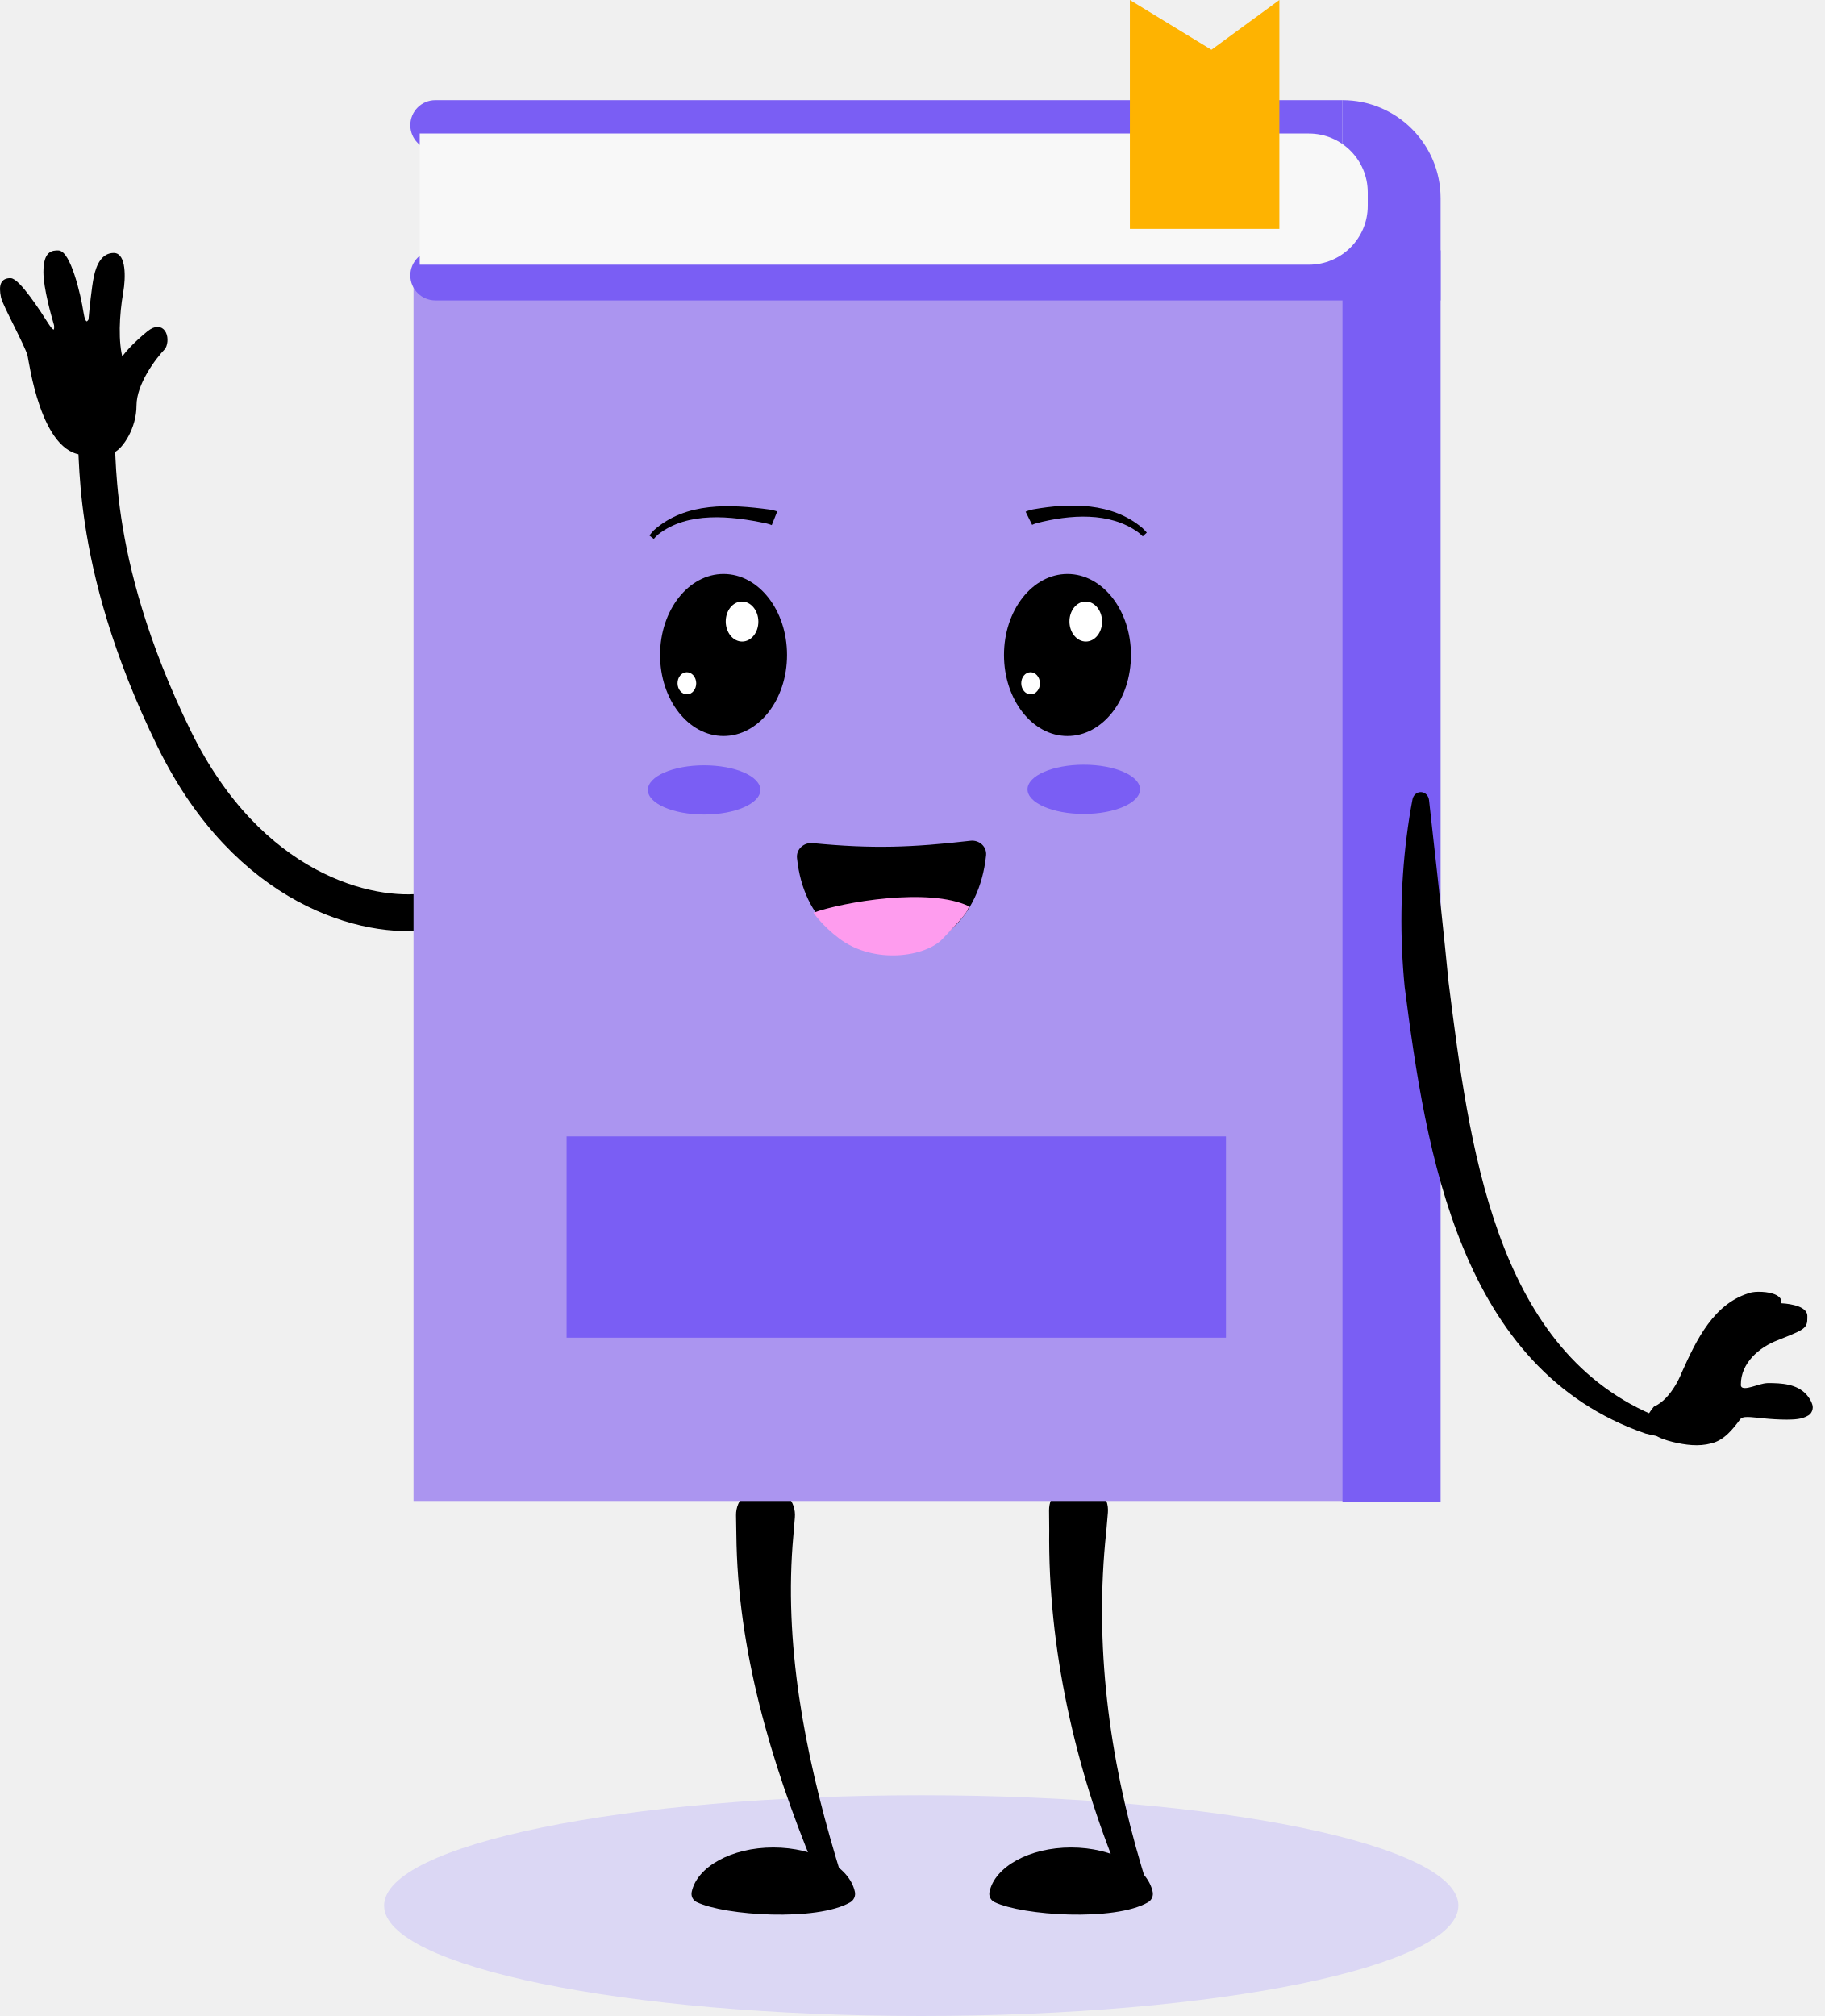
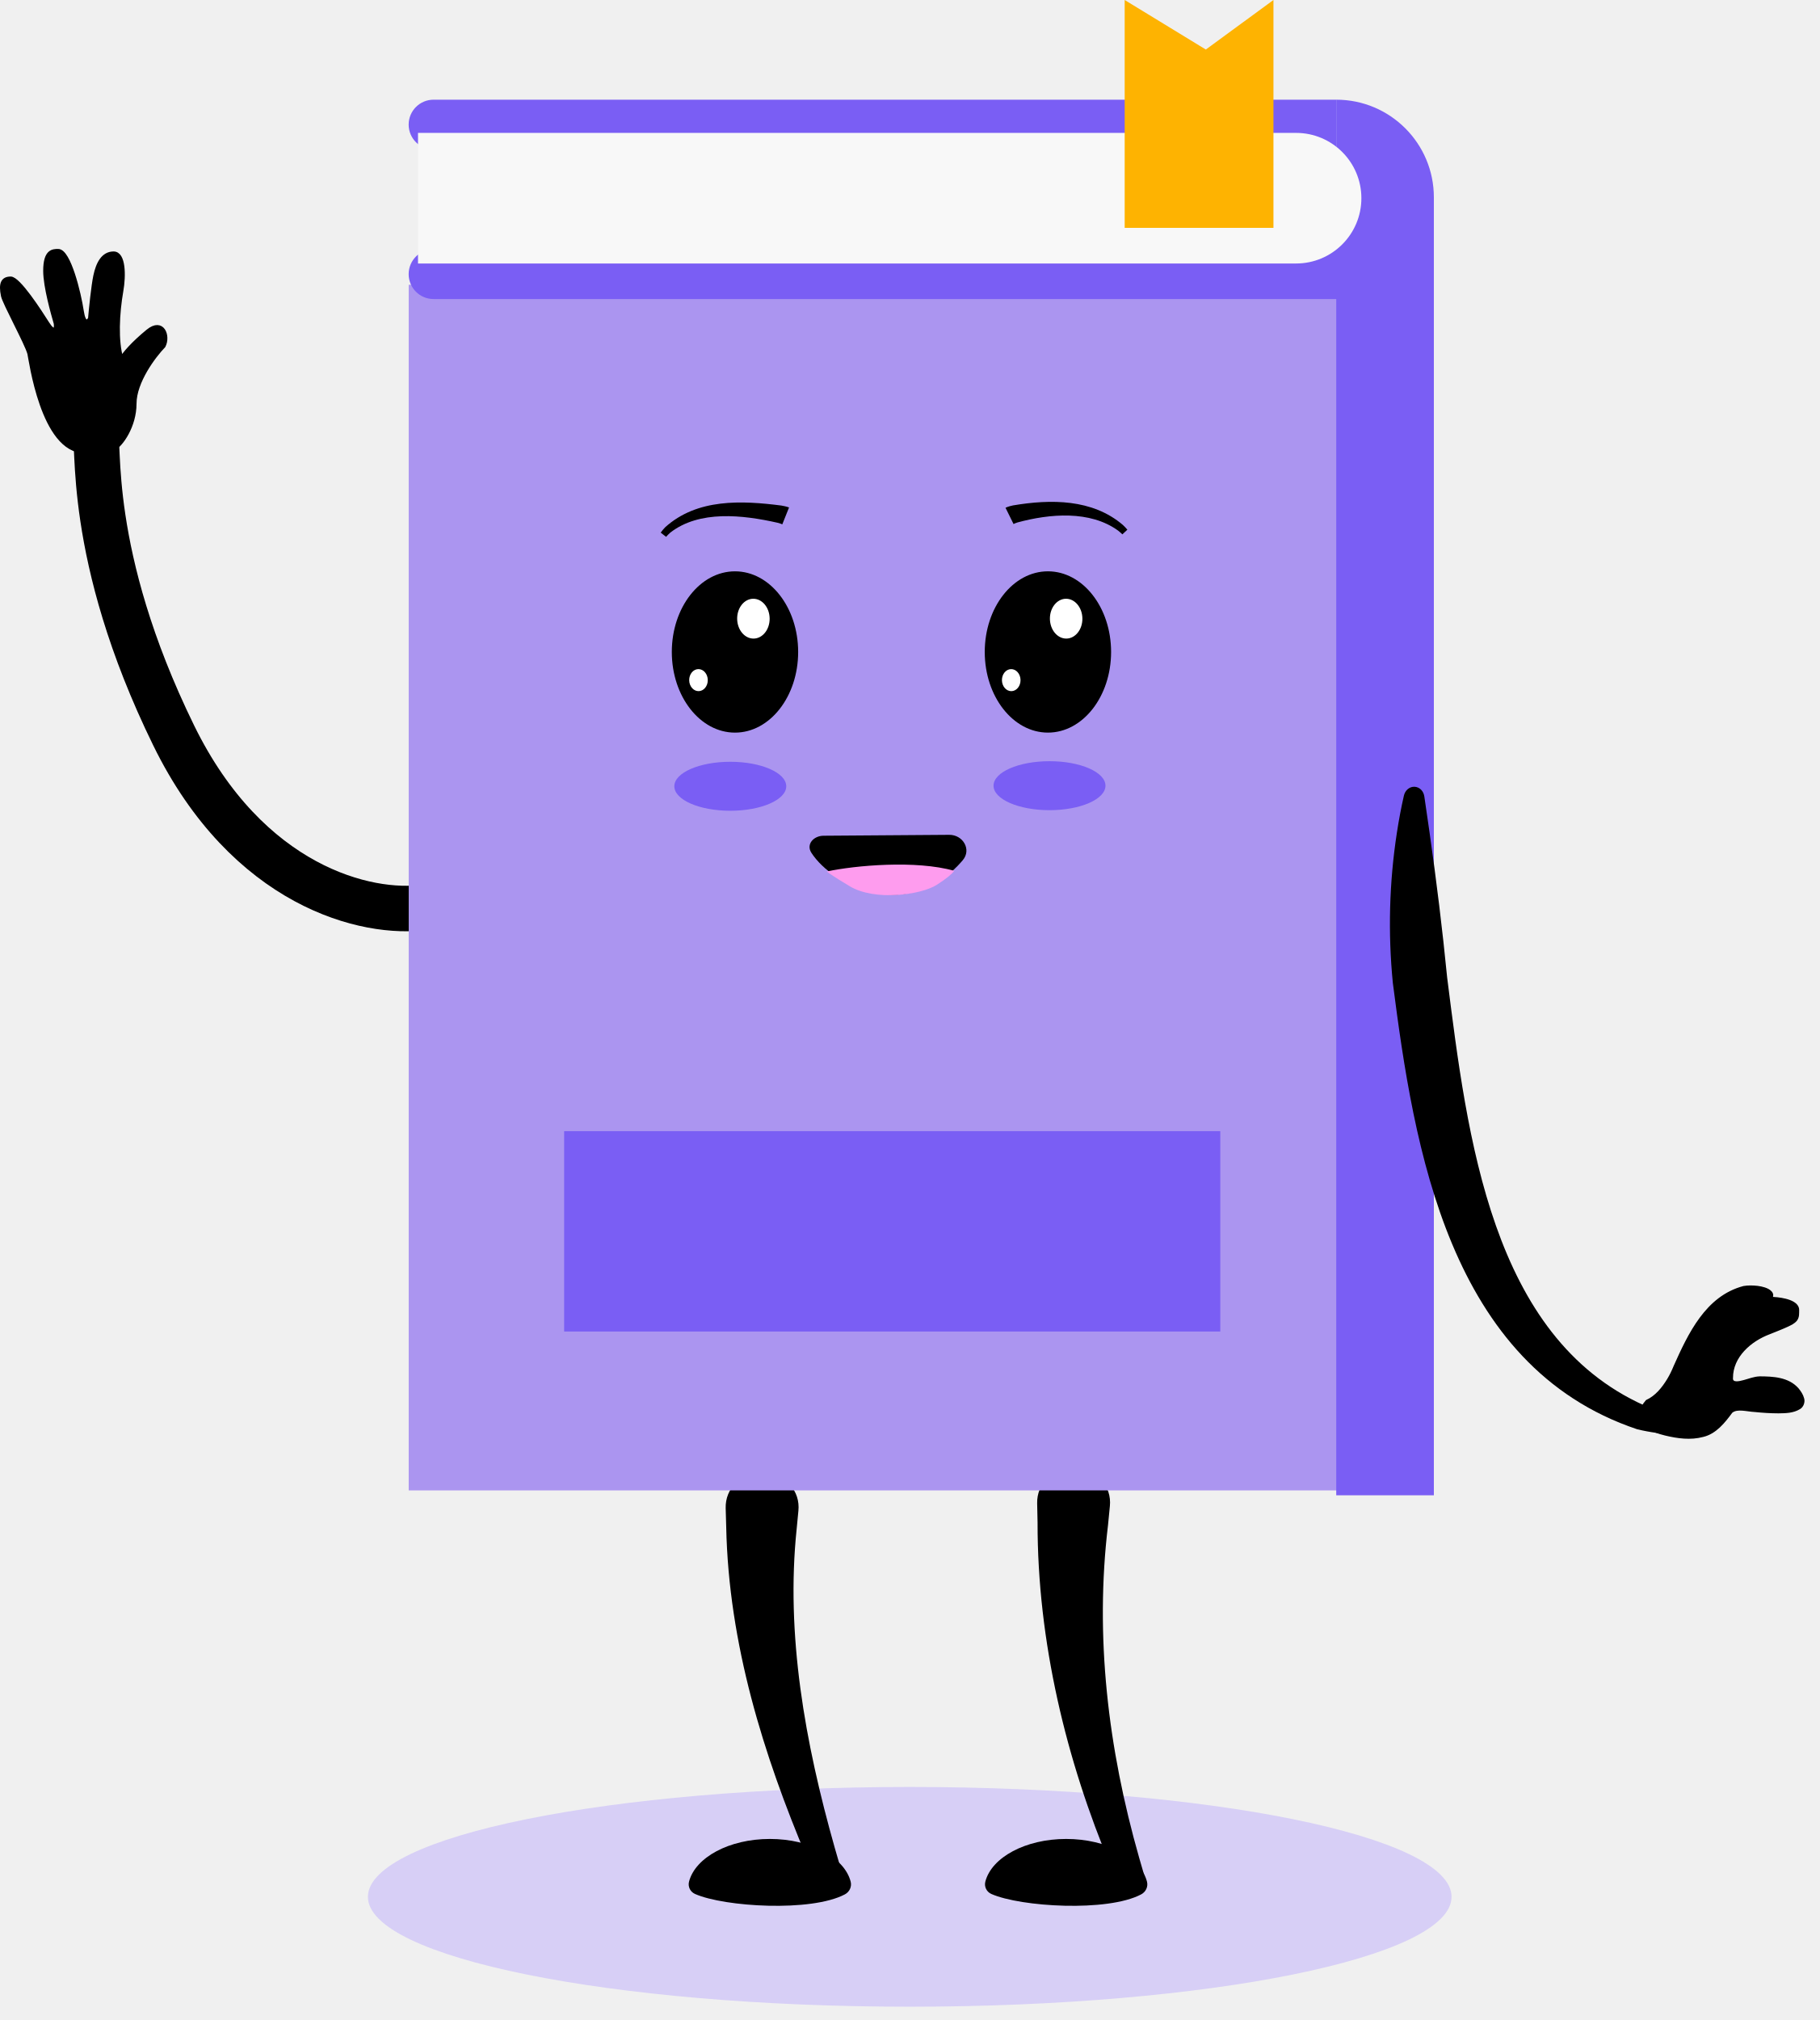
- <svg xmlns="http://www.w3.org/2000/svg" width="124" height="137" viewBox="0 0 124 137" fill="none">
-   <ellipse cx="62.6" cy="129.5" rx="36.5" ry="7.5" fill="#DBD7F4" />
-   <path d="M54.013 103.123C54.059 102.594 53.891 102.079 53.529 101.69C53.169 101.301 52.645 101.071 52.088 101.05C51.532 101.029 50.992 101.22 50.604 101.581C50.215 101.942 50.008 102.443 50.015 102.974C50.015 102.974 50.015 102.974 50.015 102.974C50.02 103.395 50.026 103.831 50.036 104.258C50.11 112.165 52.397 119.751 55.269 126.786C55.427 127.172 55.59 127.564 55.757 127.961C55.83 128.136 55.975 128.276 56.153 128.354C56.331 128.431 56.528 128.439 56.706 128.374C56.884 128.31 57.029 128.176 57.116 128.002C57.202 127.828 57.222 127.628 57.166 127.447C57.166 127.447 57.166 127.447 57.166 127.447C57.04 127.041 56.918 126.64 56.801 126.246C54.661 119.038 53.246 111.634 53.91 104.358C53.941 103.952 53.976 103.535 54.013 103.123Z" fill="black" />
-   <path d="M52.547 125.549C49.706 125.549 47.361 126.864 47.003 128.566C46.944 128.85 47.078 129.133 47.339 129.259C49.267 130.19 55.501 130.583 57.767 129.279C58.018 129.135 58.15 128.85 58.091 128.566C57.733 126.864 55.388 125.549 52.547 125.549Z" fill="black" />
-   <path d="M29.059 61.934C24.999 62.526 16.873 60.492 11.841 50.219C5.73 37.745 6.853 30.049 6.438 29.457" stroke="black" stroke-width="2.5" />
-   <path d="M9.175 27.564C9.175 29.07 8.265 30.393 7.734 30.645C7.373 30.817 7.373 30.817 5.752 30.817C2.864 30.817 2.056 24.472 1.969 24.14C1.789 23.455 0.274 20.706 0.168 20.202C-0.013 19.346 0.168 19.003 0.708 19.003C1.248 19.003 2.69 21.229 3.23 22.085C3.662 22.77 3.83 22.485 3.77 22.085L3.765 22.066C3.579 21.42 3.05 19.575 3.05 18.49C3.05 17.12 3.59 17.12 3.951 17.12C4.693 17.12 5.392 20.031 5.572 21.229C5.716 22.188 5.992 21.971 6.112 21.743C6.172 21.058 6.328 19.517 6.473 18.832C6.653 17.976 7.013 17.291 7.734 17.291C8.454 17.291 8.454 18.832 8.274 19.86C8.004 21.4 7.914 23.284 8.274 24.482C8.394 24.197 9.067 23.421 10.075 22.599C11.084 21.777 11.517 22.941 11.156 23.626C10.496 24.311 9.175 26.057 9.175 27.564Z" fill="black" stroke="black" stroke-width="0.2" />
-   <path d="M75.283 102.799C75.329 102.27 75.16 101.754 74.798 101.366C74.438 100.977 73.915 100.747 73.359 100.726C72.803 100.705 72.265 100.896 71.876 101.257C71.487 101.618 71.28 102.119 71.286 102.65C71.286 102.65 71.286 102.65 71.286 102.65C71.291 103.075 71.293 103.52 71.297 103.957C71.199 112.034 73.064 120.111 76.047 127.435C76.21 127.84 76.377 128.246 76.55 128.659C76.624 128.834 76.768 128.975 76.946 129.053C77.124 129.131 77.322 129.139 77.5 129.074C77.678 129.009 77.824 128.875 77.91 128.701C77.996 128.527 78.016 128.326 77.959 128.145C77.959 128.145 77.959 128.145 77.959 128.145C77.828 127.725 77.703 127.312 77.582 126.901C75.351 119.422 74.35 111.739 75.17 104.105C75.207 103.678 75.246 103.236 75.283 102.799Z" fill="black" />
-   <path d="M72.782 125.549C69.941 125.549 67.595 126.864 67.238 128.566C67.179 128.85 67.313 129.133 67.574 129.259C69.501 130.19 75.736 130.583 78.001 129.279C78.252 129.135 78.385 128.85 78.326 128.566C77.968 126.864 75.622 125.549 72.782 125.549Z" fill="black" />
-   <path d="M28.1 19H96.1V102H28.1V19Z" fill="#AB95F0" />
-   <path d="M67.006 58.133C66.076 66.923 55.042 66.935 54.157 58.307C54.095 57.711 54.626 57.237 55.222 57.296C59.293 57.695 61.957 57.595 65.944 57.135C66.541 57.066 67.069 57.535 67.006 58.133Z" fill="black" />
-   <path d="M57.032 63.783C59.395 65.558 62.909 65.035 64.069 63.783C64.769 63.028 65.828 62.021 65.829 61.581C63.111 60.287 57.297 61.298 55.273 62.022C55.273 62.022 55.859 62.902 57.032 63.783Z" fill="#FE9CEE" />
-   <rect x="38.5" y="77.227" width="44.806" height="13.678" fill="#7A5EF4" />
-   <path d="M27.882 18.716C27.882 17.776 28.643 17.014 29.583 17.014H97.892V20.417H29.583C28.643 20.417 27.882 19.655 27.882 18.716Z" fill="#7A5EF4" />
-   <path d="M27.882 8.507C27.882 7.568 28.643 6.806 29.583 6.806H91.224V10.209H29.583C28.643 10.209 27.882 9.447 27.882 8.507Z" fill="#7A5EF4" />
-   <path d="M91.224 6.806C94.906 6.806 97.892 9.791 97.892 13.473V102.087H91.224V6.806Z" fill="#7A5EF4" />
-   <path d="M28.521 9.073H88.941C91.15 9.073 92.941 10.864 92.941 13.073V13.989C92.941 16.199 91.15 17.989 88.941 17.989H28.521V9.073Z" fill="#F8F8F8" />
-   <ellipse cx="72.493" cy="44.538" rx="5.509" ry="4.311" transform="scale(1.0006 0.999405) rotate(-90 72.4929 44.5377)" fill="black" />
-   <ellipse cx="70.031" cy="46.434" rx="0.751" ry="0.635" transform="matrix(-0.0154959 -1.00037 0.999392 -0.0154959 24.7102 117.21)" fill="white" />
-   <ellipse cx="1.359" cy="1.109" rx="1.359" ry="1.109" transform="matrix(-0.015185 -1.00012 0.999626 -0.0158129 72.6918 43.6145)" fill="white" />
-   <ellipse cx="49.137" cy="44.538" rx="5.509" ry="4.311" transform="scale(1.0006 0.999405) rotate(-90 49.1367 44.5377)" fill="black" />
-   <ellipse cx="46.675" cy="46.434" rx="0.751" ry="0.635" transform="matrix(-0.0154959 -1.00037 0.999392 -0.0154959 0.992181 93.845)" fill="white" />
-   <ellipse cx="1.359" cy="1.109" rx="1.359" ry="1.109" transform="matrix(-0.015185 -1.00012 0.999626 -0.0158129 49.3358 43.6146)" fill="white" />
-   <path d="M97.105 54.371C97.089 54.232 97.032 54.097 96.933 53.995C96.834 53.894 96.702 53.834 96.563 53.828C96.425 53.823 96.289 53.873 96.181 53.967C96.074 54.061 96.007 54.191 95.981 54.329C95.981 54.329 95.981 54.329 95.981 54.329C95.823 55.149 95.69 56.005 95.584 56.857C95.158 60.24 95.117 63.675 95.451 67.071C96.892 78.283 99.173 93.06 111.822 97.421C112.683 97.636 113.546 97.761 114.435 97.804C114.581 97.811 114.725 97.764 114.838 97.67C114.951 97.575 115.022 97.441 115.036 97.296C115.05 97.151 115.006 97.007 114.914 96.892C114.821 96.778 114.688 96.705 114.544 96.684C113.733 96.564 112.966 96.375 112.215 96.111C101.534 91.459 99.828 77.747 98.436 66.771C98.114 63.483 97.759 60.186 97.383 56.869C97.29 56.032 97.197 55.189 97.105 54.371Z" fill="black" />
-   <path d="M114.34 93.302C113.825 94.54 113.051 95.365 112.407 95.623C111.978 96.139 111.119 97.326 113.696 97.945C116.917 98.719 117.561 97.171 118.205 96.397C118.527 96.011 119.494 96.397 121.426 96.397C123.359 96.397 123.359 95.623 122.715 94.85C122.07 94.076 120.782 94.076 120.138 94.076C119.494 94.076 118.205 94.85 118.205 94.076C118.205 93.302 118.579 91.862 120.782 90.98L120.782 90.98C122.715 90.206 122.715 90.206 122.715 89.432C122.715 88.813 121.426 88.658 120.782 88.658C121.212 88.4 120.782 87.884 119.494 87.884C116.917 87.884 114.984 91.754 114.34 93.302Z" fill="black" />
-   <path d="M112.393 95.589C112.403 95.612 112.412 95.635 112.421 95.658C113.088 95.378 113.563 94.804 113.942 94.215C114.12 93.932 114.273 93.635 114.404 93.328C115.405 91.173 116.671 88.629 119.071 88.02C119.211 87.996 119.351 87.984 119.494 87.984C119.811 87.985 120.13 88.013 120.422 88.108C120.707 88.19 121.01 88.434 120.731 88.573C120.637 88.629 120.672 88.758 120.782 88.758C121.147 88.76 121.518 88.796 121.869 88.883C122.203 88.968 122.616 89.13 122.616 89.432C122.614 89.658 122.628 89.885 122.515 90.026C122.399 90.174 122.19 90.275 121.993 90.37C121.589 90.557 121.166 90.72 120.746 90.89C119.423 91.388 118.103 92.534 118.114 94.076C118.114 94.176 118.133 94.3 118.223 94.393C118.313 94.486 118.437 94.507 118.536 94.51C118.74 94.513 118.922 94.462 119.1 94.414C119.454 94.319 119.804 94.176 120.138 94.163C121.036 94.16 122.056 94.218 122.651 94.902C122.947 95.239 123.22 95.797 122.798 96.053C122.416 96.295 121.903 96.314 121.426 96.321C120.882 96.323 120.341 96.291 119.799 96.239C119.528 96.214 119.258 96.182 118.982 96.164C118.717 96.16 118.389 96.102 118.153 96.354C117.643 97.053 117.096 97.763 116.248 97.974C115.424 98.202 114.544 98.09 113.708 97.896C113.248 97.784 112.795 97.647 112.411 97.385C112.132 97.197 111.915 96.885 111.966 96.545C112.009 96.209 112.218 95.913 112.436 95.647C112.417 95.631 112.398 95.615 112.378 95.599C112.155 95.867 111.934 96.169 111.883 96.535C111.823 96.909 112.067 97.263 112.359 97.459C112.759 97.737 113.219 97.878 113.684 97.995C114.528 98.196 115.42 98.32 116.28 98.088C117.164 97.879 117.761 97.114 118.257 96.44C118.407 96.266 118.714 96.29 118.973 96.303C119.242 96.322 119.513 96.355 119.785 96.382C120.329 96.437 120.877 96.473 121.426 96.473C121.916 96.464 122.431 96.464 122.888 96.184C123.123 96.046 123.238 95.713 123.154 95.459C123.084 95.202 122.936 94.99 122.778 94.797C122.11 94.032 121.042 93.991 120.138 93.988C119.739 94.004 119.402 94.15 119.052 94.241C118.731 94.33 118.258 94.436 118.297 94.076C118.29 92.643 119.524 91.555 120.818 91.07C121.239 90.9 121.66 90.739 122.076 90.547C122.281 90.445 122.5 90.355 122.671 90.145C122.843 89.915 122.806 89.651 122.813 89.432C122.818 89.191 122.636 89.004 122.466 88.904C122.291 88.799 122.105 88.739 121.918 88.691C121.543 88.598 121.164 88.561 120.782 88.558L120.833 88.743C120.914 88.694 121.001 88.623 121.033 88.503C121.066 88.381 121.009 88.261 120.945 88.19C120.811 88.041 120.647 87.974 120.485 87.918C120.159 87.813 119.825 87.785 119.494 87.784C119.34 87.784 119.188 87.797 119.037 87.823C116.465 88.495 115.26 91.088 114.276 93.275C114.153 93.578 114.009 93.872 113.84 94.152C113.481 94.736 113.024 95.306 112.393 95.589ZM112.421 95.658L112.393 95.589C112.389 95.59 112.381 95.596 112.378 95.599L112.436 95.647L112.421 95.658Z" fill="black" />
-   <ellipse cx="73.644" cy="53.64" rx="3.822" ry="1.672" fill="#7A5EF4" />
-   <ellipse cx="47.846" cy="53.68" rx="3.822" ry="1.672" fill="#7A5EF4" />
-   <path d="M52.442 35.684C52.566 35.375 52.69 35.066 52.814 34.757C52.609 34.684 52.459 34.66 52.307 34.629C49.634 34.263 46.602 34.1 44.432 36.033C44.324 36.146 44.223 36.265 44.13 36.391C44.228 36.469 44.327 36.546 44.425 36.624C44.515 36.518 44.612 36.419 44.715 36.327C46.721 34.743 49.671 35.052 52.101 35.575C52.222 35.607 52.385 35.655 52.442 35.684Z" fill="black" />
-   <path d="M70.135 35.668C69.988 35.37 69.841 35.071 69.693 34.773C69.897 34.682 70.038 34.654 70.185 34.618C72.726 34.167 75.561 34.136 77.625 35.878C77.732 35.978 77.832 36.083 77.928 36.194C77.836 36.279 77.744 36.365 77.652 36.45C77.558 36.356 77.461 36.269 77.358 36.187C75.424 34.759 72.675 34.971 70.428 35.555C70.318 35.589 70.172 35.642 70.135 35.668Z" fill="black" />
-   <path d="M76.777 0V15.555H86.936V0L82.318 3.381L76.777 0Z" fill="#FEB301" />
+ <svg xmlns="http://www.w3.org/2000/svg" width="100" height="111" viewBox="0 0 100 111" fill="none">
+   <ellipse cx="50.002" cy="104.232" rx="29.78" ry="6.037" fill="#B19EFF" fill-opacity="0.4" />
+   <path d="M43.883 83.016C43.936 82.487 43.773 81.972 43.412 81.583C43.051 81.194 42.522 80.964 41.959 80.943C41.396 80.922 40.851 81.112 40.462 81.473C40.073 81.834 39.873 82.336 39.886 82.867C39.894 83.207 39.903 83.559 39.915 83.906C40.046 90.331 41.972 96.455 44.355 102.1C44.486 102.41 44.621 102.724 44.759 103.043C44.834 103.215 44.98 103.353 45.157 103.429C45.335 103.505 45.53 103.513 45.706 103.449C45.882 103.384 46.026 103.253 46.113 103.08C46.199 102.908 46.222 102.709 46.168 102.529C46.168 102.529 46.168 102.529 46.168 102.529C46.071 102.201 45.977 101.878 45.887 101.56C44.236 95.741 43.182 89.8 43.788 84.005C43.818 83.681 43.85 83.347 43.883 83.016Z" fill="black" />
+   <path d="M42.314 101.051C40.076 101.051 38.219 102.065 37.872 103.394C37.799 103.674 37.938 103.958 38.203 104.075C39.818 104.787 44.583 105.077 46.436 104.097C46.692 103.962 46.828 103.674 46.755 103.394C46.408 102.065 44.552 101.051 42.314 101.051Z" fill="black" />
+   <path d="M23.408 49.849C20.14 50.326 13.6 48.688 9.55 40.42C4.632 30.38 5.535 24.186 5.202 23.709" stroke="black" stroke-width="2.5" />
+   <path d="M7.404 22.185C7.404 23.398 6.672 24.462 6.244 24.666C5.954 24.803 5.954 24.803 4.649 24.803C2.325 24.803 1.675 19.697 1.604 19.429C1.459 18.878 0.24 16.665 0.154 16.26C0.009 15.571 0.154 15.296 0.589 15.296C1.024 15.296 2.184 17.087 2.619 17.776C2.967 18.327 3.103 18.097 3.054 17.776L3.05 17.76C2.901 17.241 2.474 15.755 2.474 14.882C2.474 13.78 2.909 13.78 3.199 13.78C3.797 13.78 4.359 16.122 4.504 17.087C4.62 17.858 4.842 17.684 4.939 17.5C4.987 16.949 5.113 15.709 5.229 15.158C5.374 14.469 5.664 13.918 6.244 13.918C6.824 13.918 6.824 15.158 6.679 15.985C6.462 17.225 6.389 18.74 6.679 19.705C6.776 19.475 7.317 18.851 8.129 18.189C8.941 17.528 9.289 18.465 8.999 19.016C8.467 19.567 7.404 20.973 7.404 22.185Z" fill="black" stroke="black" stroke-width="0.2" />
+   <path d="M61.003 82.755C61.055 82.226 60.891 81.711 60.53 81.322C60.17 80.933 59.641 80.703 59.079 80.682C58.517 80.661 57.973 80.852 57.585 81.213C57.196 81.573 56.994 82.075 57.006 82.606C57.006 82.606 57.006 82.606 57.006 82.606C57.014 82.947 57.02 83.305 57.028 83.658C57.019 90.203 58.604 96.742 61.079 102.622C61.214 102.947 61.352 103.273 61.495 103.605C61.57 103.777 61.715 103.916 61.893 103.992C62.071 104.068 62.266 104.076 62.442 104.012C62.618 103.948 62.763 103.816 62.85 103.643C62.936 103.47 62.958 103.271 62.904 103.091C62.904 103.091 62.904 103.091 62.904 103.091C62.803 102.752 62.707 102.419 62.613 102.088C60.891 96.053 60.169 89.907 60.9 83.806C60.934 83.463 60.969 83.108 61.003 82.755Z" fill="black" />
+   <path d="M58.6 101.051C56.362 101.051 54.505 102.065 54.158 103.393C54.085 103.674 54.224 103.958 54.489 104.075C56.104 104.787 60.87 105.077 62.722 104.097C62.978 103.962 63.115 103.674 63.041 103.393C62.694 102.065 60.838 101.051 58.6 101.051Z" fill="black" />
+   <path d="M22.464 15.649H77.658V81.898H22.464V15.649Z" fill="#AB95F0" />
+   <path d="M52.917 47.268C49.962 50.756 45.789 48.708 44.596 46.86C44.296 46.396 44.713 45.928 45.265 45.924L52.17 45.874C52.932 45.868 53.41 46.687 52.917 47.268Z" fill="black" />
+   <path d="M46.712 48.704C48.082 49.52 50.615 49.188 51.508 48.61C52.047 48.261 52.326 48.021 52.446 47.852C50.354 47.254 47.002 47.553 45.444 47.888C45.444 47.888 45.676 48.088 46.712 48.704Z" fill="#FE9CEE" />
+   <rect x="31.008" y="62.158" width="36.063" height="11.009" fill="#7A5EF4" />
+   <path d="M22.461 15.064C22.461 14.308 23.074 13.694 23.83 13.694H78.81V16.433H23.83C23.074 16.433 22.461 15.82 22.461 15.064Z" fill="#7A5EF4" />
+   <path d="M22.461 6.847C22.461 6.091 23.074 5.478 23.83 5.478H73.444V8.217H23.83C23.074 8.217 22.461 7.604 22.461 6.847Z" fill="#7A5EF4" />
+   <path d="M73.444 5.478C76.408 5.478 78.81 7.881 78.81 10.844V82.167H73.444V5.478Z" fill="#7A5EF4" />
+   <path d="M22.975 7.303H71.238C73.219 7.303 74.826 8.909 74.826 10.891C74.826 12.873 73.219 14.479 71.238 14.479H22.975V7.303Z" fill="#F8F8F8" />
+   <ellipse cx="57.563" cy="35.847" rx="4.434" ry="3.47" transform="scale(1.0006 0.999405) rotate(-90 57.5629 35.8473)" fill="black" />
+   <ellipse cx="55.581" cy="37.373" rx="0.605" ry="0.511" transform="matrix(-0.0154959 -1.00037 0.999392 -0.0154959 19.0918 93.5544)" fill="white" />
+   <ellipse cx="1.094" cy="0.893" rx="1.094" ry="0.893" transform="matrix(-0.015185 -1.00012 0.999626 -0.0158129 57.7231 35.1043)" fill="white" />
+   <ellipse cx="40.373" cy="35.847" rx="4.434" ry="3.47" transform="scale(1.0006 0.999405) rotate(-90 40.3733 35.8474)" fill="black" />
+   <ellipse cx="38.392" cy="37.373" rx="0.605" ry="0.511" transform="matrix(-0.0154959 -1.00037 0.999392 -0.0154959 1.63584 76.3585)" fill="white" />
+   <ellipse cx="1.094" cy="0.893" rx="1.094" ry="0.893" transform="matrix(-0.015185 -1.00012 0.999626 -0.0158129 40.5336 35.1044)" fill="white" />
+   <path d="M78.286 43.767C78.266 43.63 78.208 43.497 78.11 43.397C78.011 43.297 77.881 43.238 77.745 43.233C77.609 43.227 77.475 43.276 77.368 43.369C77.262 43.461 77.193 43.589 77.162 43.724C77.162 43.724 77.162 43.724 77.162 43.724C77.011 44.385 76.882 45.074 76.777 45.762C76.356 48.492 76.285 51.269 76.555 54.013C77.719 63.061 79.611 75.058 89.985 78.539C90.688 78.708 91.392 78.802 92.115 78.83C92.26 78.834 92.404 78.787 92.516 78.693C92.628 78.599 92.698 78.465 92.713 78.321C92.727 78.177 92.683 78.033 92.591 77.919C92.499 77.806 92.367 77.732 92.224 77.71C92.224 77.71 92.224 77.71 92.224 77.71C91.579 77.606 90.971 77.447 90.377 77.23C81.972 73.457 80.655 62.524 79.54 53.713C79.281 51.077 78.957 48.437 78.577 45.773C78.482 45.102 78.385 44.424 78.286 43.767Z" fill="black" />
+   <path d="M92.049 75.096C91.634 76.093 91.012 76.757 90.493 76.965C90.148 77.38 89.456 78.336 91.53 78.834C94.123 79.457 94.641 78.211 95.16 77.588C95.419 77.277 96.197 77.588 97.753 77.588C99.308 77.588 99.308 76.965 98.79 76.342C98.271 75.719 97.234 75.719 96.716 75.719C96.197 75.719 95.16 76.342 95.16 75.719C95.16 75.096 95.46 73.938 97.234 73.228L97.234 73.228C98.79 72.605 98.79 72.605 98.79 71.982C98.79 71.483 97.753 71.359 97.234 71.359C97.58 71.151 97.234 70.736 96.197 70.736C94.123 70.736 92.567 73.85 92.049 75.096Z" fill="black" />
+   <path d="M90.479 76.93C90.489 76.954 90.498 76.977 90.507 77C91.047 76.774 91.432 76.312 91.739 75.837C91.883 75.61 92.007 75.37 92.112 75.123C92.92 73.391 93.945 71.348 95.86 70.865C95.971 70.846 96.084 70.836 96.197 70.836C96.451 70.836 96.706 70.859 96.938 70.934C97.169 71.006 97.384 71.175 97.183 71.273C97.089 71.33 97.124 71.458 97.234 71.458C97.526 71.46 97.824 71.49 98.105 71.559C98.373 71.625 98.695 71.76 98.691 71.982C98.69 72.164 98.699 72.343 98.613 72.448C98.526 72.561 98.359 72.644 98.201 72.719C97.877 72.87 97.536 73.001 97.198 73.138C96.13 73.54 95.06 74.468 95.069 75.719C95.069 75.802 95.084 75.907 95.161 75.987C95.239 76.067 95.344 76.084 95.426 76.086C95.594 76.089 95.741 76.047 95.885 76.009C96.17 75.931 96.453 75.817 96.716 75.807C97.438 75.803 98.254 75.852 98.726 76.395C98.964 76.667 99.174 77.102 98.848 77.298C98.547 77.489 98.135 77.506 97.753 77.512C97.315 77.514 96.88 77.488 96.444 77.447C96.226 77.426 96.009 77.401 95.786 77.387C95.573 77.384 95.306 77.335 95.108 77.545C94.696 78.11 94.26 78.676 93.581 78.846C92.922 79.029 92.215 78.94 91.542 78.785C91.173 78.695 90.809 78.585 90.502 78.375C90.278 78.225 90.106 77.978 90.146 77.708C90.18 77.441 90.347 77.202 90.522 76.989C90.503 76.973 90.484 76.957 90.465 76.941C90.285 77.157 90.105 77.4 90.064 77.698C90.014 78.002 90.214 78.291 90.449 78.45C90.773 78.675 91.144 78.789 91.519 78.883C92.198 79.046 92.918 79.147 93.614 78.96C94.329 78.792 94.814 78.171 95.212 77.631C95.49 77.402 96.012 77.569 96.43 77.589C96.868 77.635 97.31 77.663 97.753 77.664C98.148 77.657 98.563 77.658 98.938 77.429C99.131 77.317 99.228 77.037 99.158 76.829C99.101 76.618 98.981 76.446 98.853 76.289C98.308 75.666 97.444 75.635 96.716 75.631C96.388 75.645 96.118 75.763 95.837 75.836C95.574 75.907 95.218 75.986 95.251 75.719C95.247 74.576 96.231 73.707 97.27 73.317C97.609 73.181 97.948 73.051 98.284 72.896C98.449 72.814 98.627 72.742 98.77 72.567C98.913 72.374 98.882 72.158 98.888 71.982C98.892 71.778 98.738 71.622 98.6 71.541C98.456 71.454 98.305 71.405 98.153 71.366C97.849 71.291 97.543 71.261 97.234 71.259L97.285 71.444C97.352 71.403 97.427 71.343 97.455 71.239C97.484 71.133 97.434 71.029 97.38 70.969C97.267 70.845 97.133 70.791 97.001 70.745C96.735 70.659 96.465 70.637 96.197 70.636C96.072 70.636 95.949 70.647 95.826 70.668C93.739 71.214 92.775 73.307 91.985 75.07C91.887 75.313 91.772 75.549 91.637 75.774C91.35 76.244 90.983 76.703 90.479 76.93ZM90.507 77L90.479 76.93C90.476 76.932 90.467 76.938 90.465 76.941L90.522 76.989L90.507 77Z" fill="black" />
+   <ellipse cx="57.684" cy="43.174" rx="3.076" ry="1.346" fill="#7A5EF4" />
+   <ellipse cx="40.139" cy="43.206" rx="3.076" ry="1.346" fill="#7A5EF4" />
+   <path d="M42.998 28.812C43.121 28.503 43.245 28.194 43.369 27.885C43.19 27.822 43.071 27.804 42.945 27.78C40.77 27.501 38.321 27.384 36.559 28.974C36.471 29.066 36.389 29.164 36.315 29.268C36.413 29.345 36.512 29.423 36.61 29.5C36.682 29.417 36.759 29.34 36.842 29.267C38.44 28.026 40.807 28.29 42.739 28.726C42.834 28.752 42.966 28.793 42.998 28.812Z" fill="black" />
+   <path d="M55.708 28.796C55.56 28.497 55.413 28.199 55.266 27.901C55.447 27.821 55.559 27.801 55.681 27.772C57.755 27.422 60.046 27.414 61.719 28.848C61.806 28.93 61.887 29.015 61.964 29.107C61.872 29.192 61.78 29.277 61.688 29.363C61.613 29.289 61.535 29.221 61.453 29.156C59.908 28.037 57.704 28.226 55.924 28.709C55.839 28.736 55.721 28.782 55.708 28.796Z" fill="black" />
+   <path d="M61.816 0V12.52H69.993V0L66.276 2.722L61.816 0Z" fill="#FEB301" />
</svg>
